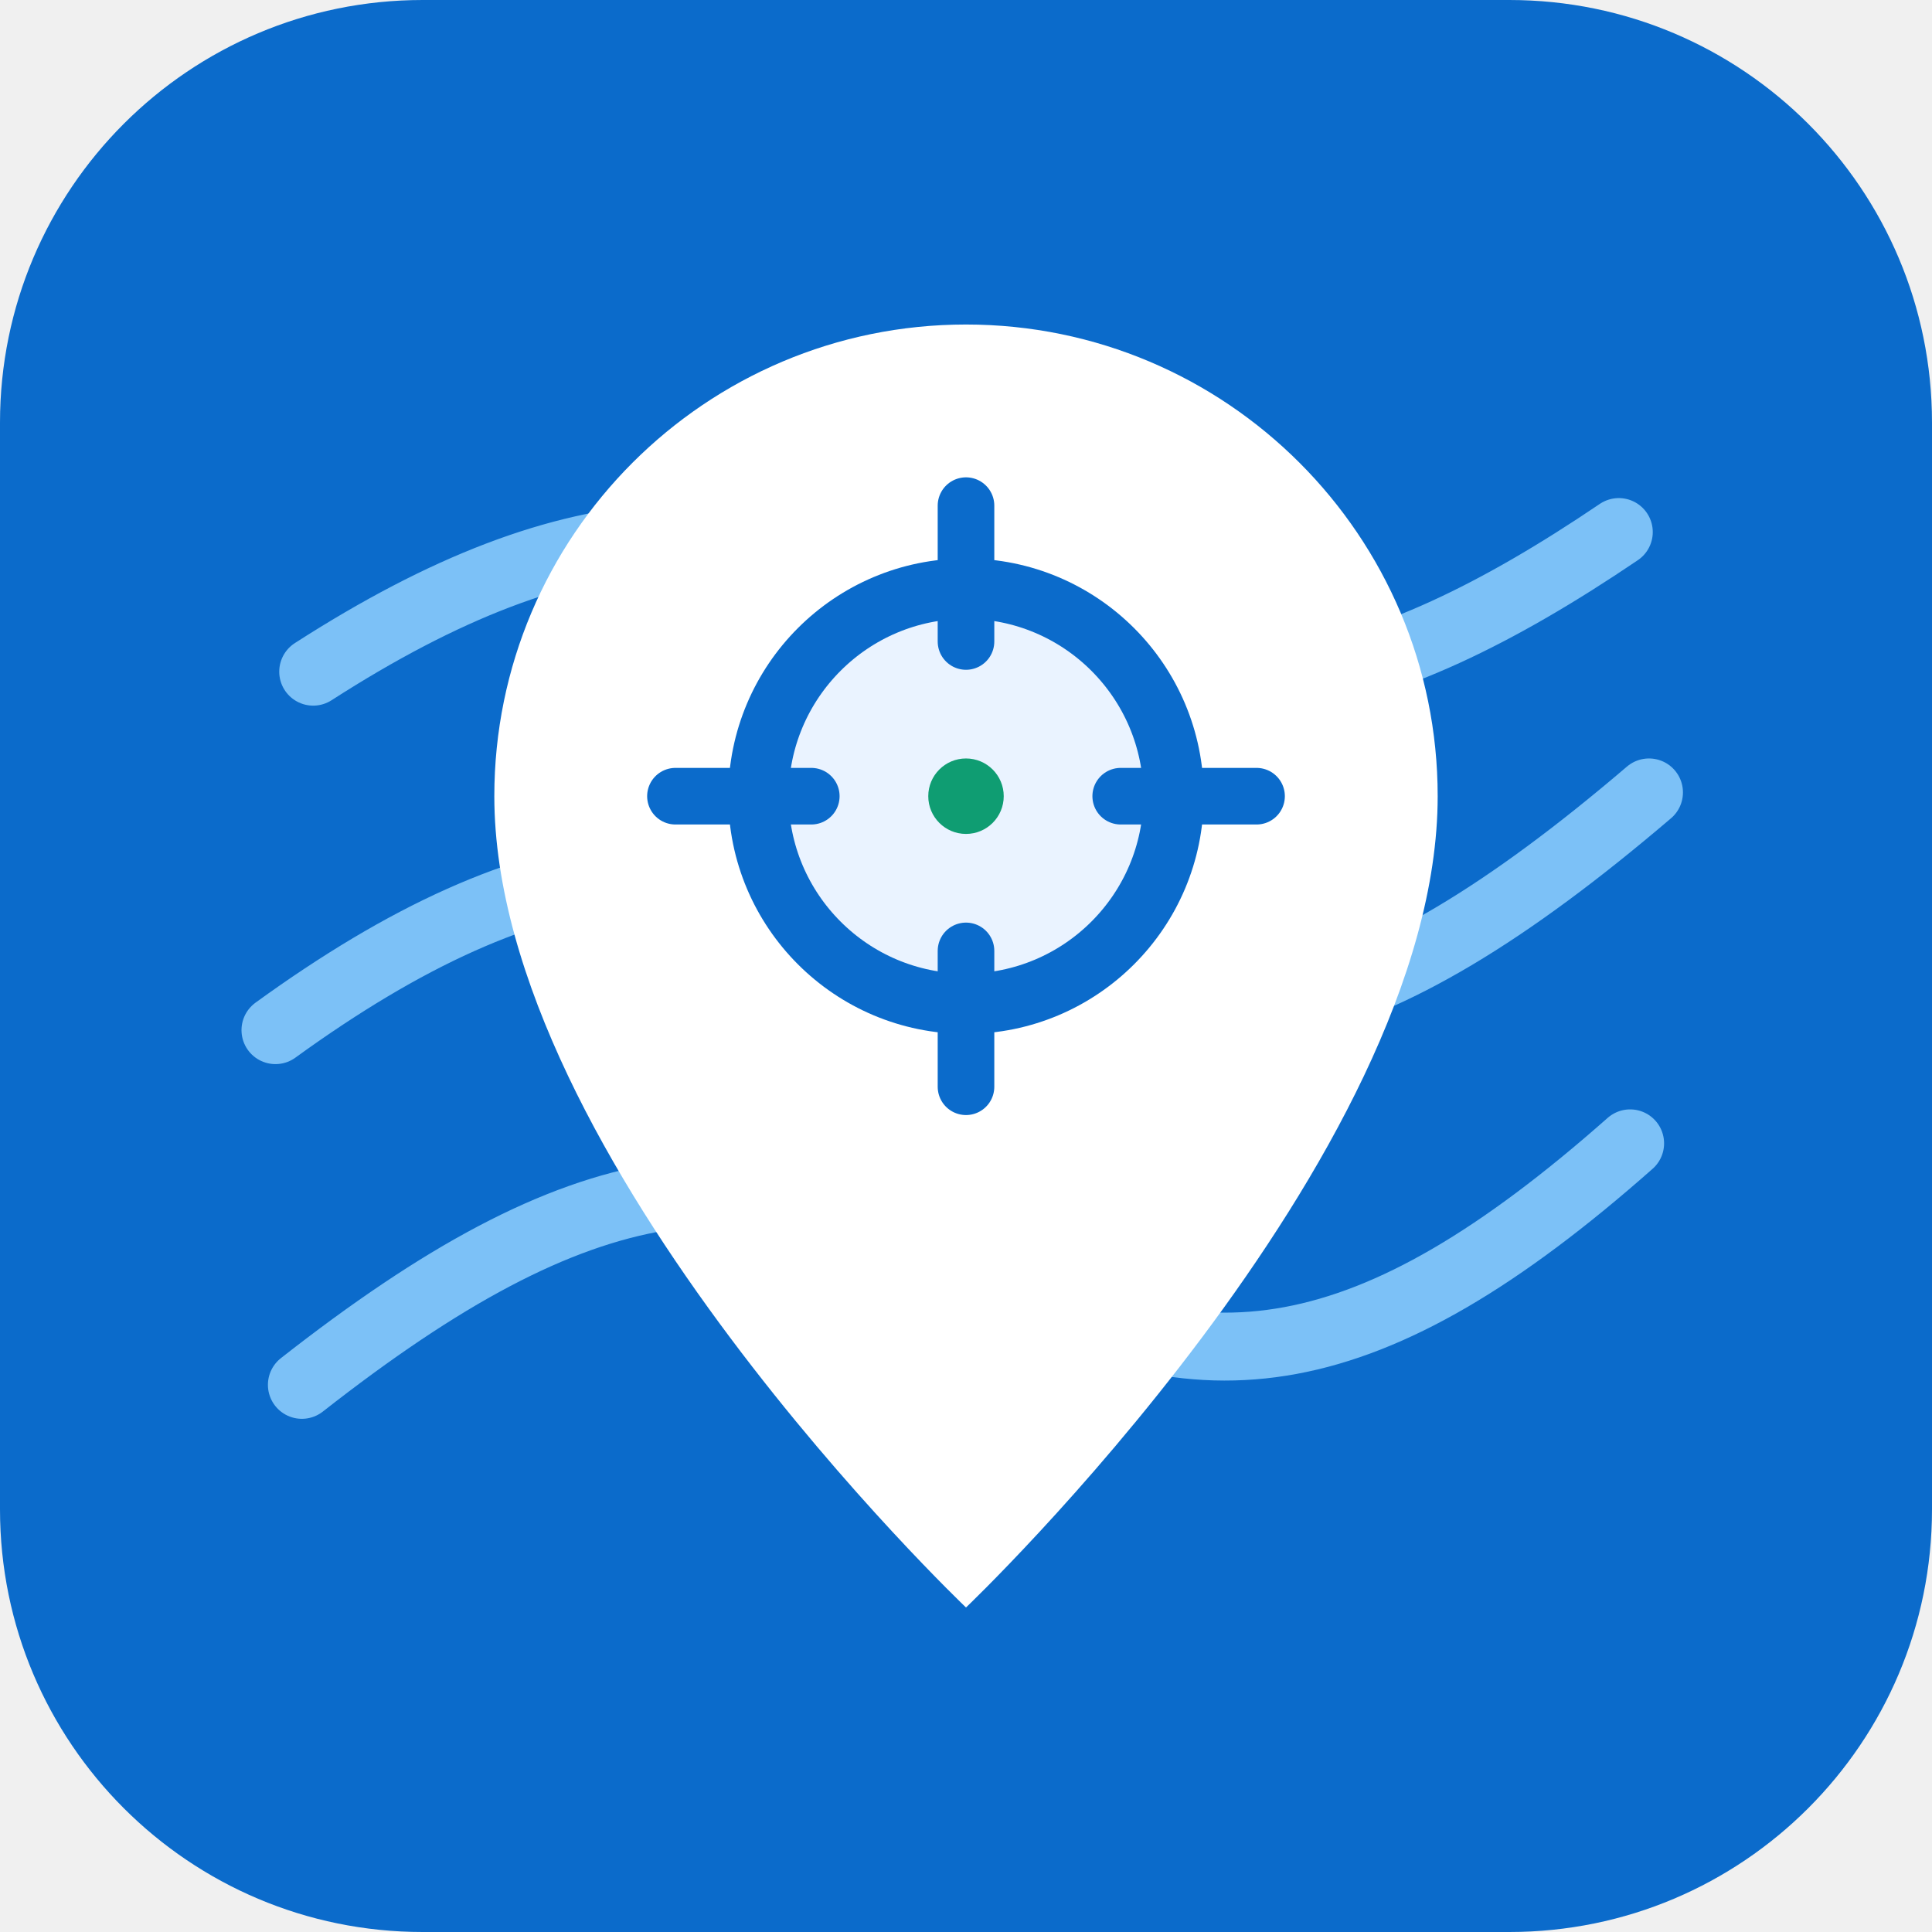
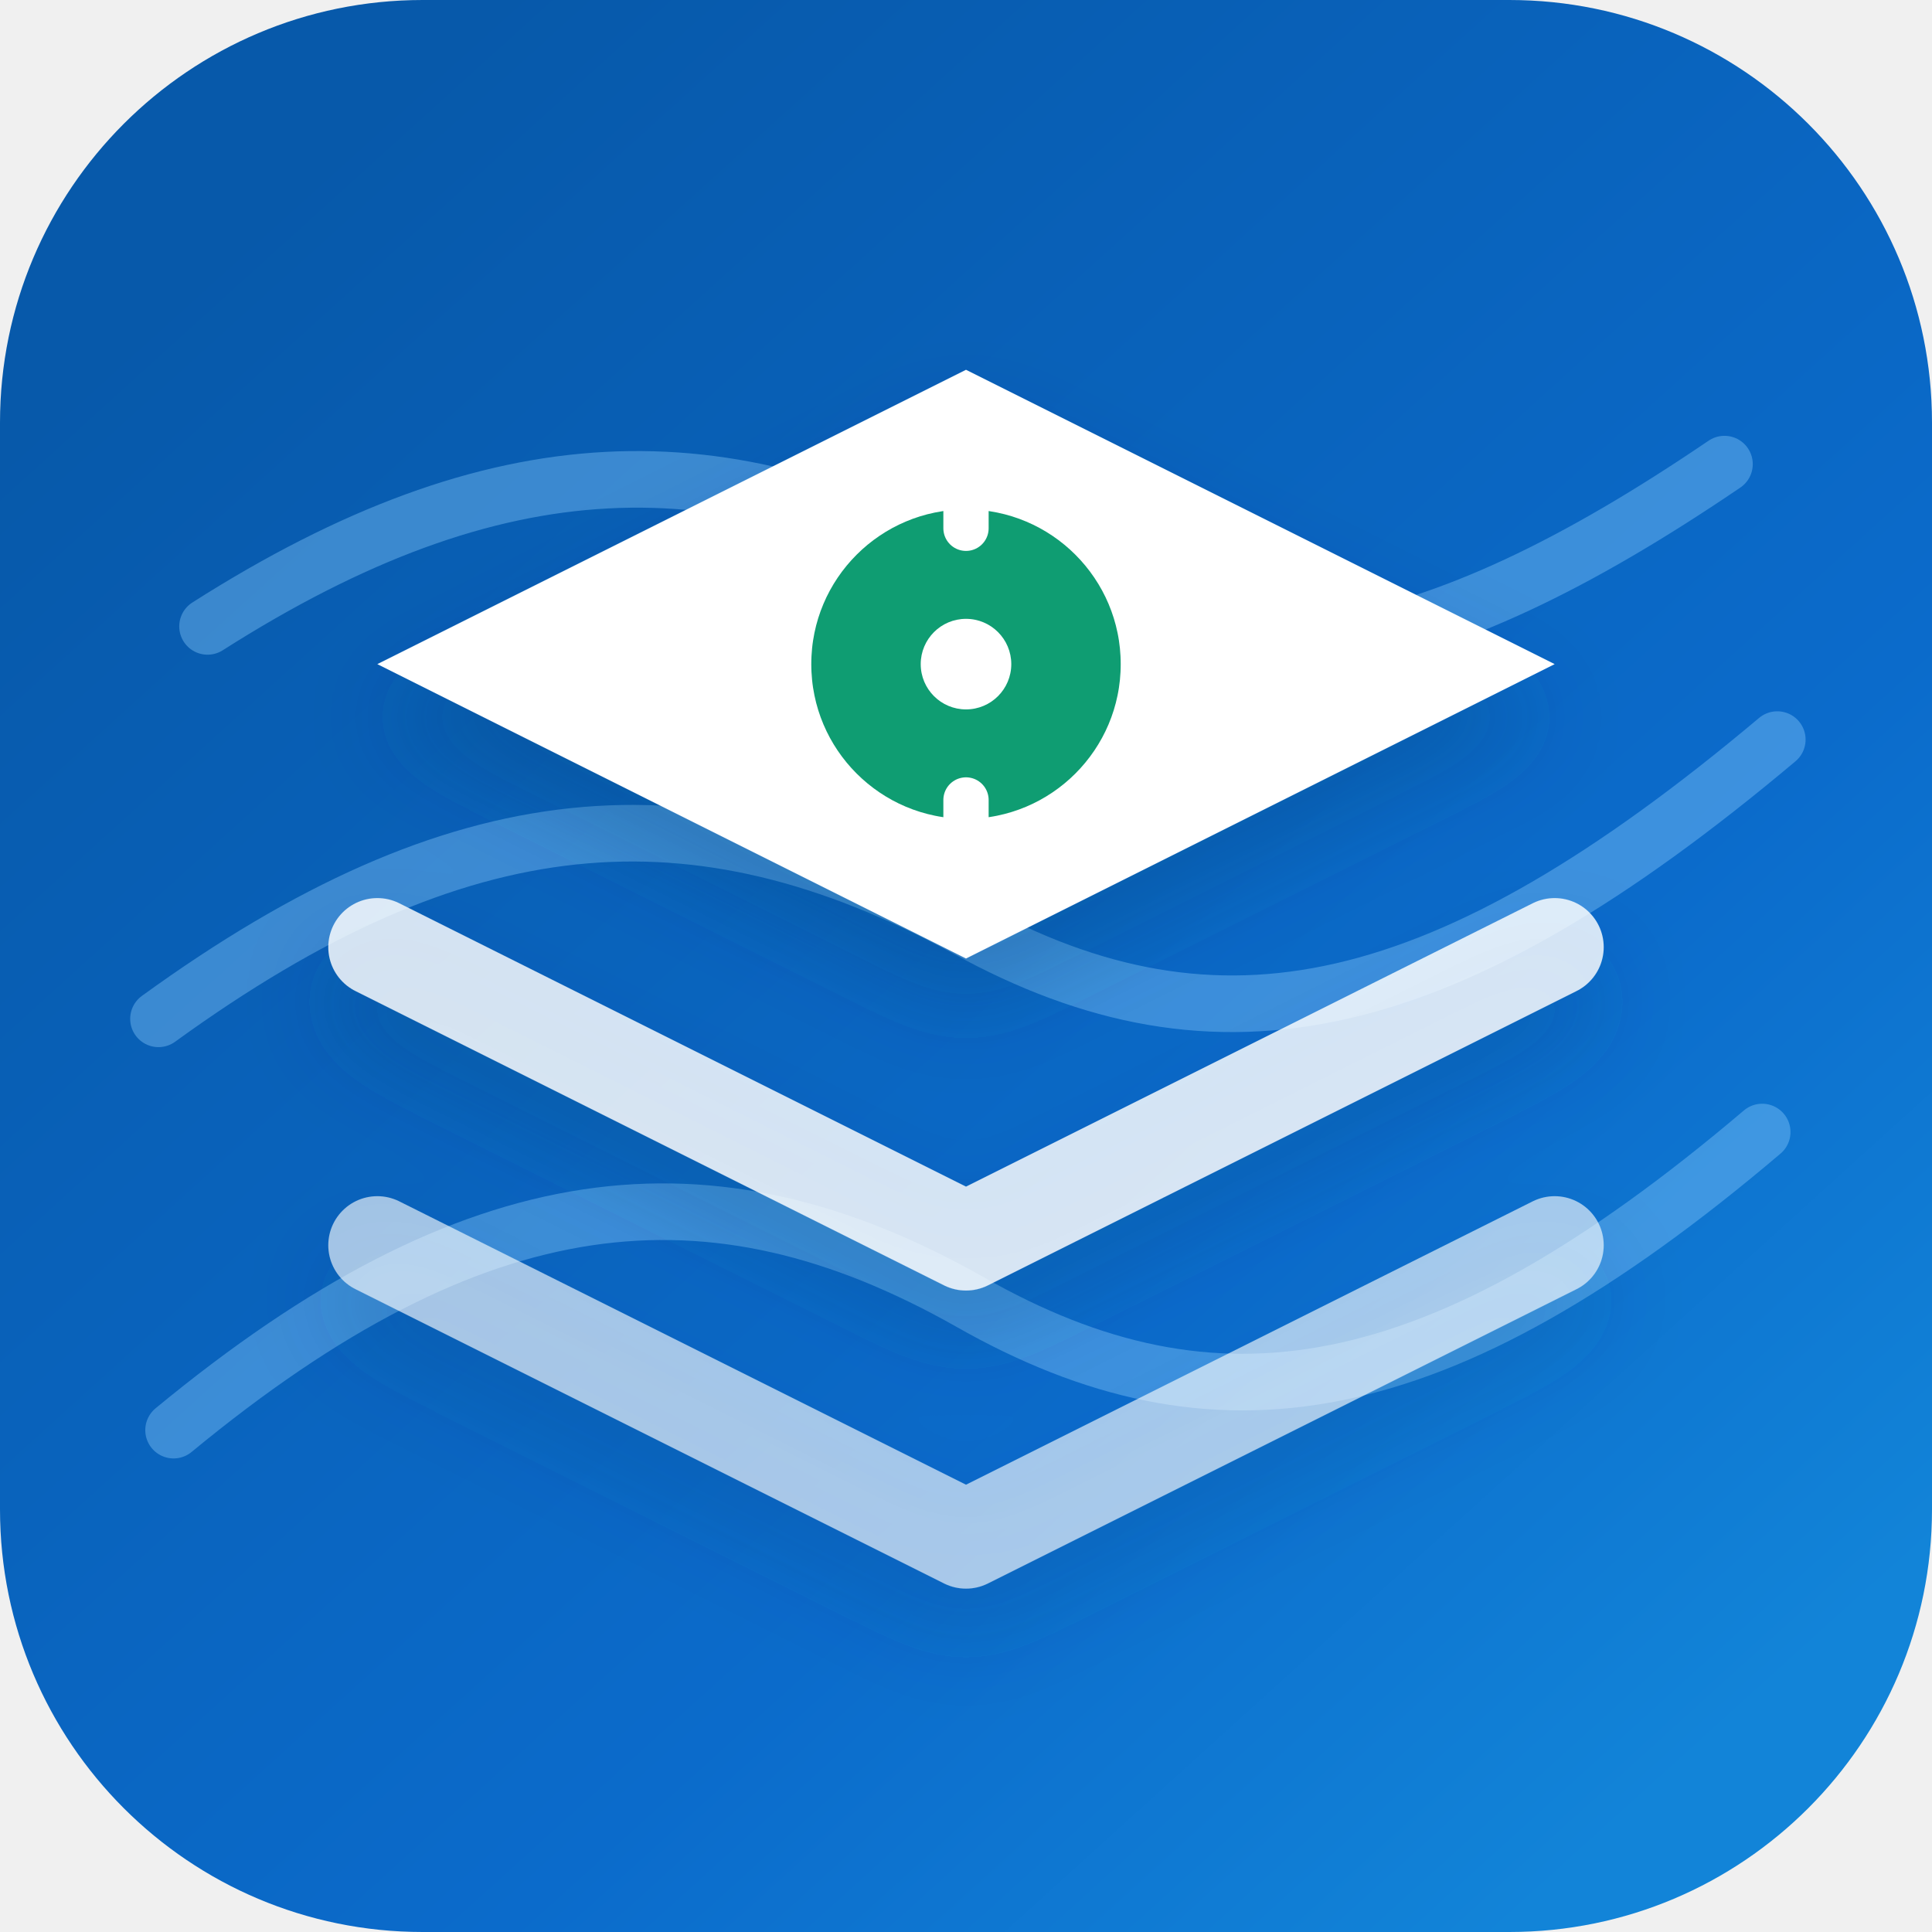
<svg xmlns="http://www.w3.org/2000/svg" viewBox="0 0 512 512">
-   <rect width="512" height="512" rx="112" fill="#0b6bcb" />
-   <path d="M80 367c74-58 120-65 181-30 57 33 102 27 171-34M73 273c69-50 121-55 183-21 59 32 106 22 181-42M83 178c70-45 119-45 176-14 57 31 105 21 170-23" fill="none" stroke="#8fd0ff" stroke-width="18" stroke-linecap="round" opacity=".85" />
-   <path d="M256 86c-69 0-125 56-125 125 0 96 125 215 125 215s125-119 125-215c0-69-56-125-125-125Z" fill="#fff" />
-   <circle cx="256" cy="211" r="55" fill="#eaf3ff" stroke="#0b6bcb" stroke-width="16" />
-   <path d="M256 134v36m0 82v36m-77-77h36m82 0h36" stroke="#0b6bcb" stroke-width="15" stroke-linecap="round" />
-   <circle cx="256" cy="211" r="10" fill="#0f9d72" />
+   <defs>
+     <linearGradient id="blue" x1="70" y1="55" x2="446" y2="470" gradientUnits="userSpaceOnUse">
+       <stop stop-color="#0759aa" />
+       <stop offset=".68" stop-color="#0b6bcb" />
+       <stop offset="1" stop-color="#1284d8" />
+     </linearGradient>
+     <filter id="shadow" x="-20%" y="-20%" width="140%" height="150%">
+       <feDropShadow dx="0" dy="14" stdDeviation="12" flood-color="#003b70" flood-opacity=".24" />
+     </filter>
+   </defs>
+   <rect width="512" height="512" rx="112" fill="url(#blue)" />
+   <path d="M46 379c80-66 142-73 211-34 65 37 124 28 210-45M42 270c80-58 142-63 214-24 67 37 127 24 215-50M55 166c77-49 137-50 204-13 64 35 120 23 198-30" fill="none" stroke="#8fd0ff" stroke-width="15" stroke-linecap="round" opacity=".38" />
+   <g filter="url(#shadow)" stroke-linejoin="round">
+     <path d="m256 98 156 78-156 78-156-78 156-78Z" fill="#fff" />
+     <path d="m100 251 156 78 156-78" fill="none" stroke="#fff" stroke-width="26" stroke-linecap="round" opacity=".82" />
+     <path d="m100 330 156 78 156-78" fill="none" stroke="#fff" stroke-width="26" stroke-linecap="round" opacity=".62" />
+   </g>
+   <circle cx="256" cy="176" r="48" fill="#0f9d72" stroke="#fff" stroke-width="14" />
+   <circle cx="256" cy="176" r="12" fill="#fff" />
+   <path d="M256 112v28m0 72v28m-80-64h32m96 0h32" stroke="#fff" stroke-width="12" stroke-linecap="round" />
</svg>
